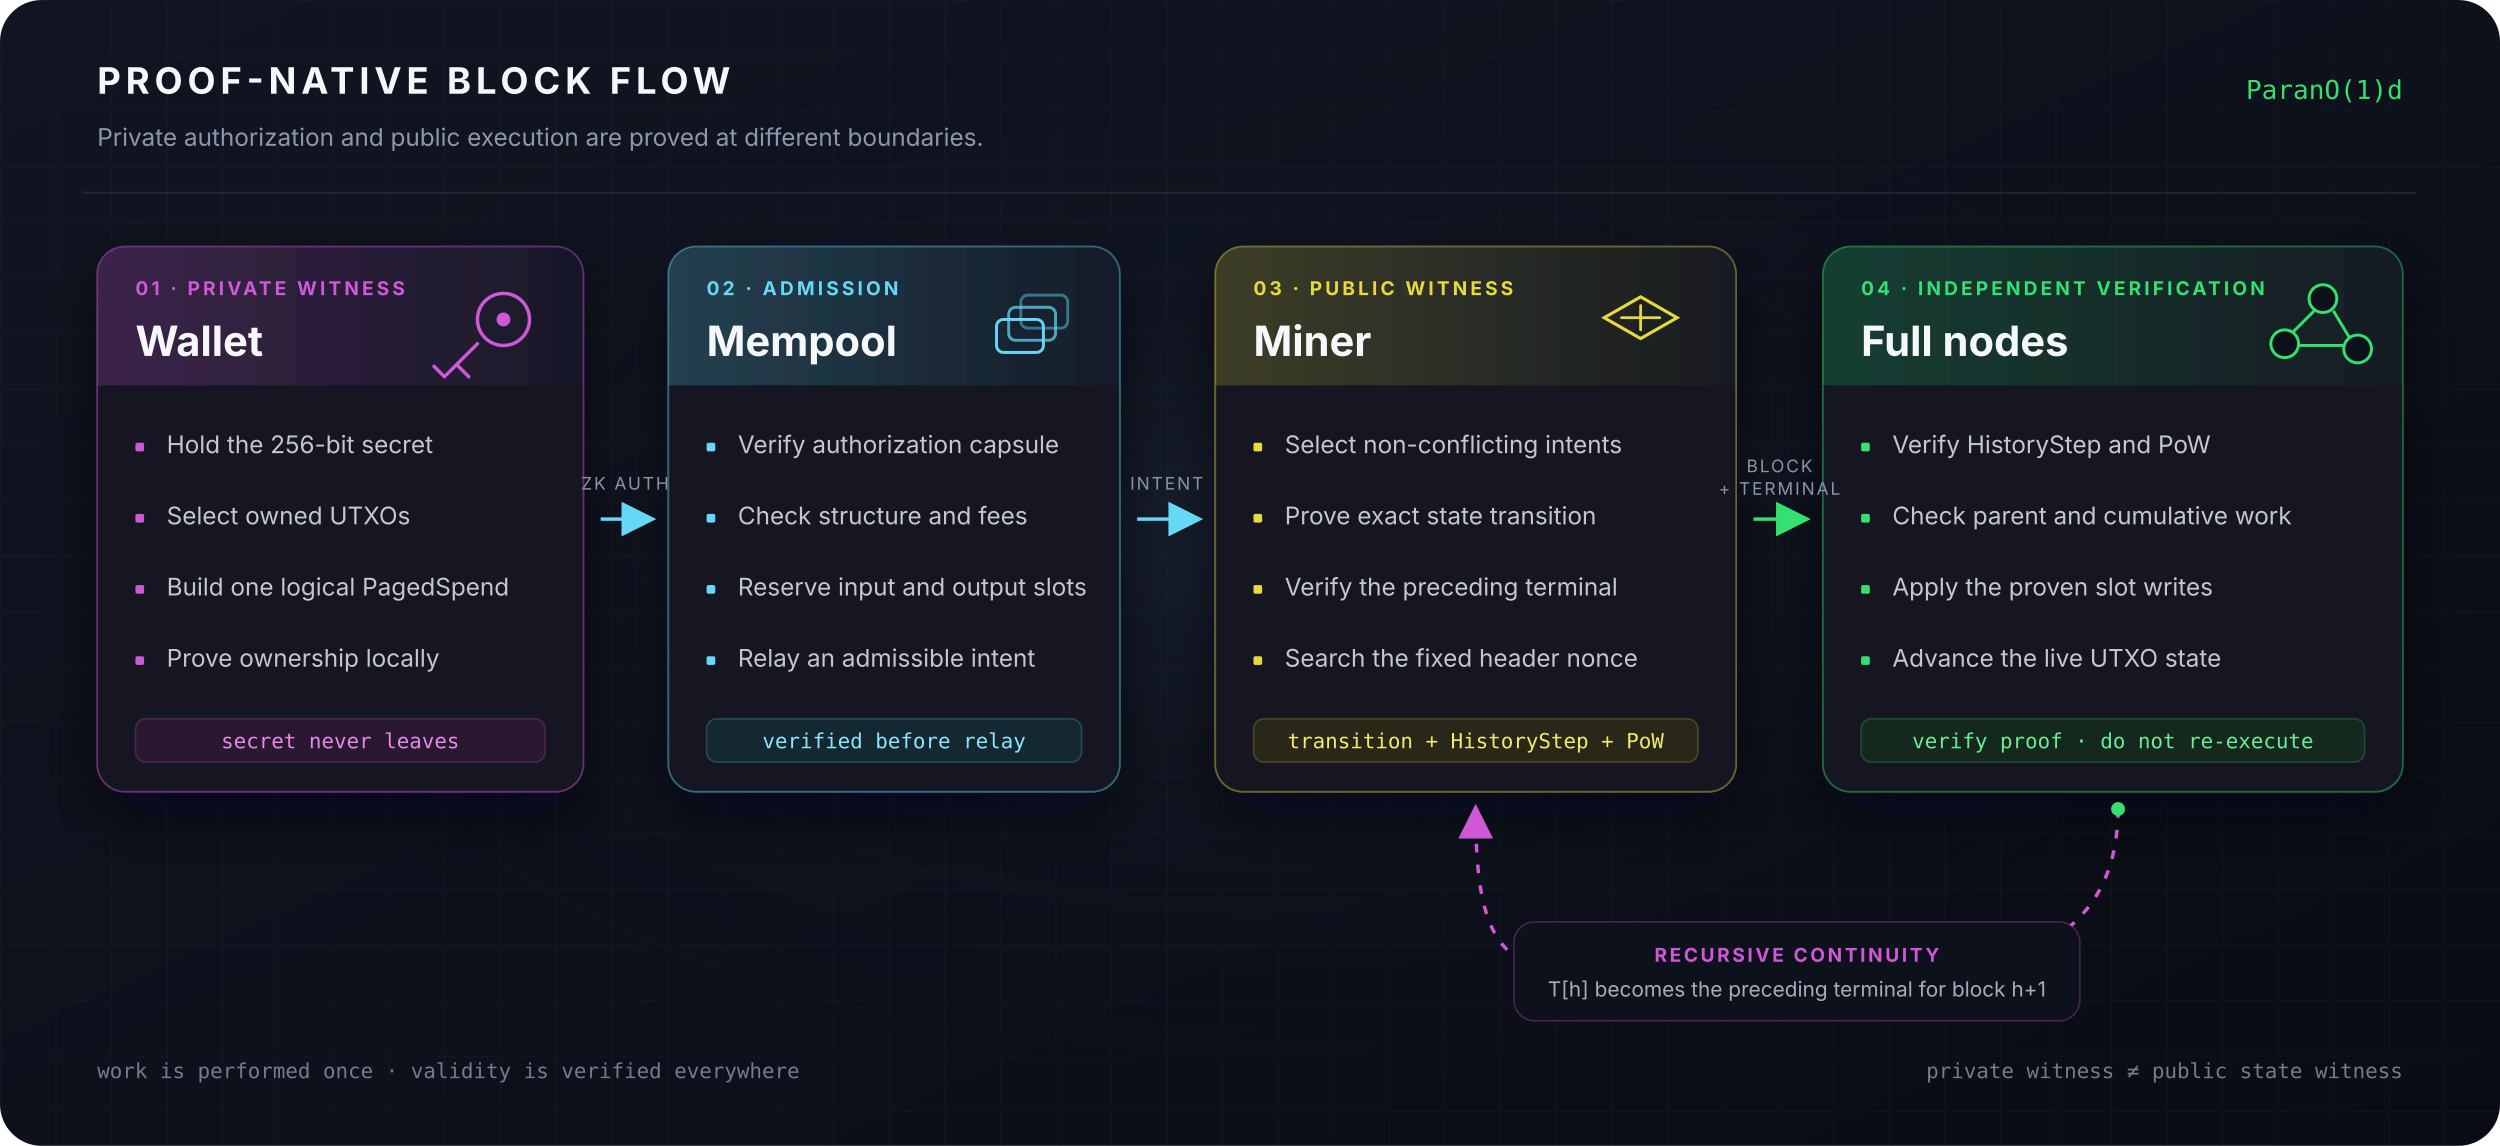
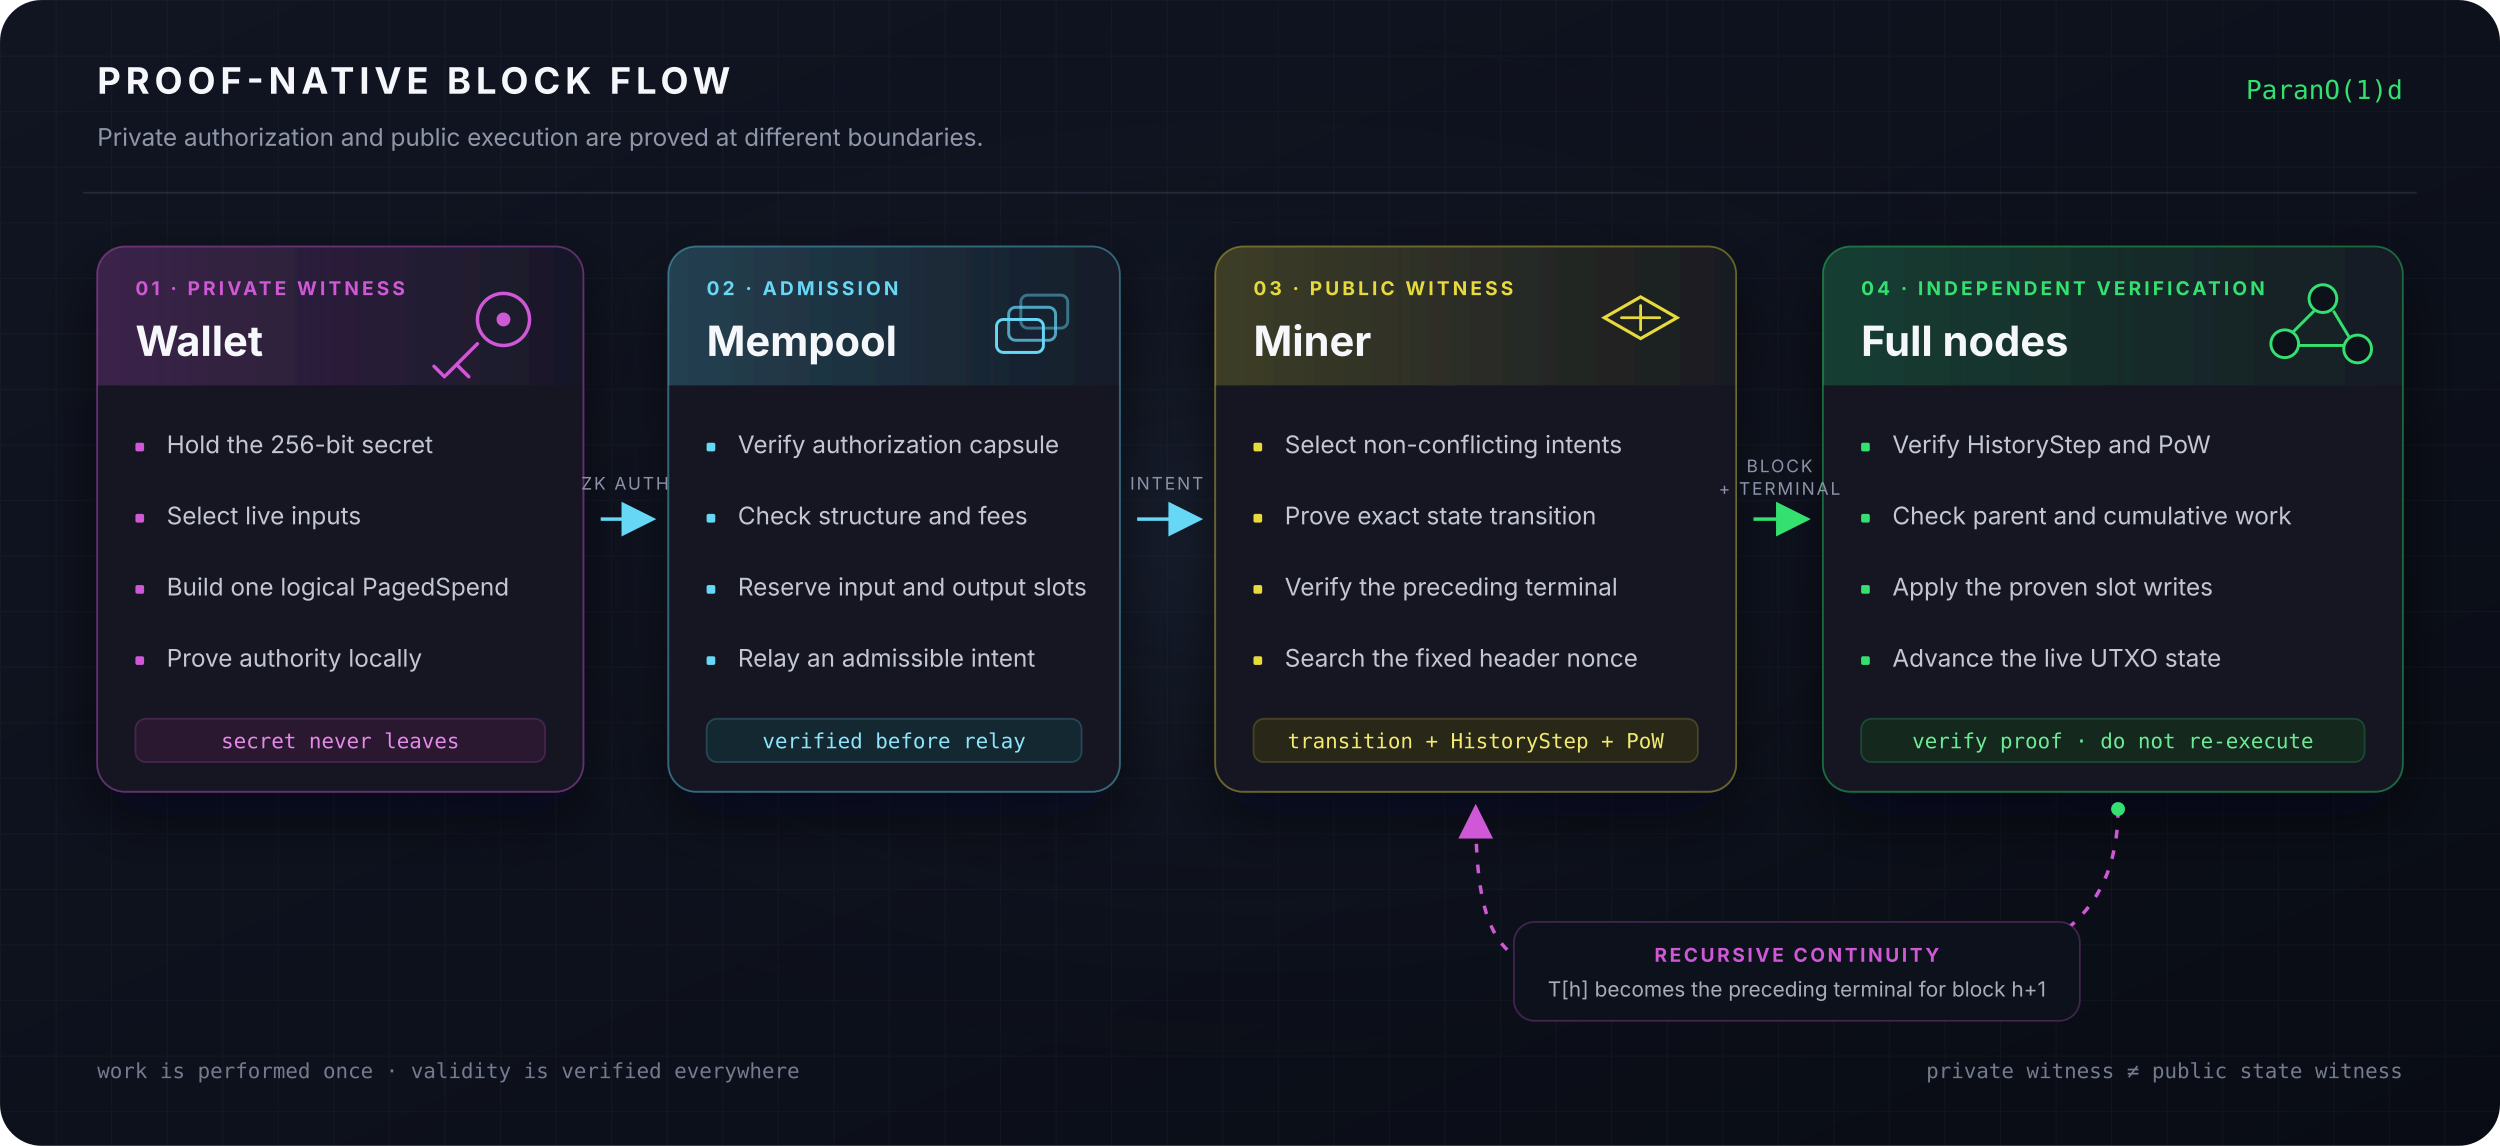
<svg xmlns="http://www.w3.org/2000/svg" viewBox="0 0 1440 660" role="img" aria-labelledby="title description">
  <defs>
    <linearGradient id="panel" x1="0" y1="0" x2="1" y2="1">
      <stop offset="0" stop-color="#111522" />
      <stop offset="0.52" stop-color="#0d111c" />
      <stop offset="1" stop-color="#090c14" />
    </linearGradient>
    <linearGradient id="walletHead" x1="0" y1="0" x2="1" y2="0">
      <stop offset="0" stop-color="#ce58d6" stop-opacity=".22" />
      <stop offset="1" stop-color="#ce58d6" stop-opacity=".03" />
    </linearGradient>
    <linearGradient id="poolHead" x1="0" y1="0" x2="1" y2="0">
      <stop offset="0" stop-color="#67d7f6" stop-opacity=".22" />
      <stop offset="1" stop-color="#67d7f6" stop-opacity=".03" />
    </linearGradient>
    <linearGradient id="minerHead" x1="0" y1="0" x2="1" y2="0">
      <stop offset="0" stop-color="#e7da3d" stop-opacity=".20" />
      <stop offset="1" stop-color="#e7da3d" stop-opacity=".03" />
    </linearGradient>
    <linearGradient id="nodeHead" x1="0" y1="0" x2="1" y2="0">
      <stop offset="0" stop-color="#34e06f" stop-opacity=".20" />
      <stop offset="1" stop-color="#34e06f" stop-opacity=".03" />
    </linearGradient>
    <radialGradient id="centerGlow">
      <stop offset="0" stop-color="#34415e" stop-opacity=".27" />
      <stop offset=".58" stop-color="#1a2032" stop-opacity=".10" />
      <stop offset="1" stop-color="#0a0c14" stop-opacity="0" />
    </radialGradient>
    <pattern id="grid" width="32" height="32" patternUnits="userSpaceOnUse">
      <path d="M32 0H0V32" fill="none" stroke="#9db2d4" stroke-opacity=".045" stroke-width="1" />
    </pattern>
    <filter id="shadow" x="-20%" y="-20%" width="140%" height="150%">
      <feDropShadow dx="0" dy="14" stdDeviation="18" flood-color="#02040a" flood-opacity=".58" />
    </filter>
    <filter id="softGlow" x="-100%" y="-100%" width="300%" height="300%">
      <feGaussianBlur stdDeviation="8" />
    </filter>
    <marker id="arrowCyan" markerWidth="10" markerHeight="10" refX="8" refY="5" orient="auto" markerUnits="strokeWidth">
      <path d="M0 0L10 5L0 10Z" fill="#67d7f6" />
    </marker>
    <marker id="arrowGreen" markerWidth="10" markerHeight="10" refX="8" refY="5" orient="auto" markerUnits="strokeWidth">
      <path d="M0 0L10 5L0 10Z" fill="#34e06f" />
    </marker>
    <marker id="arrowProof" markerWidth="10" markerHeight="10" refX="8" refY="5" orient="auto" markerUnits="strokeWidth">
      <path d="M0 0L10 5L0 10Z" fill="#ce58d6" />
    </marker>
  </defs>
  <rect width="1440" height="660" rx="24" fill="url(#panel)" />
  <rect width="1440" height="660" rx="24" fill="url(#grid)" />
  <ellipse cx="720" cy="315" rx="620" ry="330" fill="url(#centerGlow)" />
  <path d="M48 111H1392" stroke="#d6e0ff" stroke-opacity=".11" />
  <g font-family="Inter, ui-sans-serif, system-ui, sans-serif">
    <text x="56" y="54" fill="#f6f7fa" font-size="21" font-weight="650" letter-spacing="2.8">PROOF-NATIVE BLOCK FLOW</text>
    <text x="56" y="84" fill="#9096aa" font-size="14">
      Private authorization and public execution are proved at different boundaries.
    </text>
    <text x="1384" y="57" fill="#34e06f" font-size="15" text-anchor="end" font-family="ui-monospace, SFMono-Regular, Menlo, monospace">
      ParanO(1)d
    </text>
    <rect x="70" y="152" width="252" height="288" rx="20" fill="#ce58d6" fill-opacity=".06" filter="url(#softGlow)" />
    <rect x="397" y="152" width="236" height="288" rx="20" fill="#67d7f6" fill-opacity=".06" filter="url(#softGlow)" />
    <rect x="713" y="152" width="274" height="288" rx="20" fill="#e7da3d" fill-opacity=".05" filter="url(#softGlow)" />
    <rect x="1063" y="152" width="308" height="288" rx="20" fill="#34e06f" fill-opacity=".06" filter="url(#softGlow)" />
    <g filter="url(#shadow)">
      <rect x="56" y="142" width="280" height="314" rx="16" fill="#121622" stroke="#ce58d6" stroke-opacity=".40" />
      <path d="M72 142H320A16 16 0 0 1 336 158V222H56V158A16 16 0 0 1 72 142Z" fill="url(#walletHead)" />
    </g>
    <text x="78" y="170" fill="#ce58d6" font-size="11" font-weight="700" letter-spacing="1.8">01 · PRIVATE WITNESS</text>
    <text x="78" y="205" fill="#f6f7fa" font-size="24" font-weight="650">Wallet</text>
    <circle cx="290" cy="184" r="15" fill="none" stroke="#ce58d6" stroke-width="2" />
    <circle cx="290" cy="184" r="4" fill="#ce58d6" />
    <path d="M275 198L257 216M263 210L270 217M256 217L250 211" fill="none" stroke="#ce58d6" stroke-linecap="round" stroke-width="2" />
    <g fill="#c3c6d3" font-size="14">
      <rect x="78" y="255" width="5" height="5" rx="1" fill="#ce58d6" />
      <text x="96" y="261">Hold the 256-bit secret</text>
      <rect x="78" y="296" width="5" height="5" rx="1" fill="#ce58d6" />
-       <text x="96" y="302">Select owned UTXOs</text>
+       <text x="96" y="302">Select live inputs</text>
      <rect x="78" y="337" width="5" height="5" rx="1" fill="#ce58d6" />
      <text x="96" y="343">Build one logical PagedSpend</text>
      <rect x="78" y="378" width="5" height="5" rx="1" fill="#ce58d6" />
-       <text x="96" y="384">Prove ownership locally</text>
+       <text x="96" y="384">Prove authority locally</text>
    </g>
    <rect x="78" y="414" width="236" height="25" rx="6" fill="#29182f" stroke="#ce58d6" stroke-opacity=".22" />
    <text x="196" y="431" fill="#e488e9" font-size="12" text-anchor="middle" font-family="ui-monospace, SFMono-Regular, Menlo, monospace">
      secret never leaves
    </text>
    <g filter="url(#shadow)">
      <rect x="385" y="142" width="260" height="314" rx="16" fill="#121622" stroke="#67d7f6" stroke-opacity=".40" />
      <path d="M401 142H629A16 16 0 0 1 645 158V222H385V158A16 16 0 0 1 401 142Z" fill="url(#poolHead)" />
    </g>
    <text x="407" y="170" fill="#67d7f6" font-size="11" font-weight="700" letter-spacing="1.8">02 · ADMISSION</text>
    <text x="407" y="205" fill="#f6f7fa" font-size="24" font-weight="650">Mempool</text>
    <g fill="none" stroke="#67d7f6" stroke-width="1.7">
      <rect x="588" y="170" width="27" height="19" rx="4" opacity=".45" />
      <rect x="581" y="177" width="27" height="19" rx="4" opacity=".72" />
      <rect x="574" y="184" width="27" height="19" rx="4" />
    </g>
    <g fill="#c3c6d3" font-size="14">
      <rect x="407" y="255" width="5" height="5" rx="1" fill="#67d7f6" />
      <text x="425" y="261">Verify authorization capsule</text>
      <rect x="407" y="296" width="5" height="5" rx="1" fill="#67d7f6" />
      <text x="425" y="302">Check structure and fees</text>
      <rect x="407" y="337" width="5" height="5" rx="1" fill="#67d7f6" />
      <text x="425" y="343">Reserve input and output slots</text>
      <rect x="407" y="378" width="5" height="5" rx="1" fill="#67d7f6" />
      <text x="425" y="384">Relay an admissible intent</text>
    </g>
    <rect x="407" y="414" width="216" height="25" rx="6" fill="#142832" stroke="#67d7f6" stroke-opacity=".22" />
    <text x="515" y="431" fill="#8ce5fb" font-size="12" text-anchor="middle" font-family="ui-monospace, SFMono-Regular, Menlo, monospace">
      verified before relay
    </text>
    <g filter="url(#shadow)">
      <rect x="700" y="142" width="300" height="314" rx="16" fill="#121622" stroke="#e7da3d" stroke-opacity=".38" />
      <path d="M716 142H984A16 16 0 0 1 1000 158V222H700V158A16 16 0 0 1 716 142Z" fill="url(#minerHead)" />
    </g>
    <text x="722" y="170" fill="#e7da3d" font-size="11" font-weight="700" letter-spacing="1.8">03 · PUBLIC WITNESS</text>
    <text x="722" y="205" fill="#f6f7fa" font-size="24" font-weight="650">Miner</text>
    <path d="M945 171L966 183L945 195L924 183Z" fill="none" stroke="#e7da3d" stroke-width="1.8" />
    <path d="M934 183H956M945 176V190" stroke="#e7da3d" stroke-linecap="round" stroke-width="1.6" />
    <g fill="#c3c6d3" font-size="14">
      <rect x="722" y="255" width="5" height="5" rx="1" fill="#e7da3d" />
      <text x="740" y="261">Select non-conflicting intents</text>
      <rect x="722" y="296" width="5" height="5" rx="1" fill="#e7da3d" />
      <text x="740" y="302">Prove exact state transition</text>
      <rect x="722" y="337" width="5" height="5" rx="1" fill="#e7da3d" />
      <text x="740" y="343">Verify the preceding terminal</text>
      <rect x="722" y="378" width="5" height="5" rx="1" fill="#e7da3d" />
      <text x="740" y="384">Search the fixed header nonce</text>
    </g>
    <rect x="722" y="414" width="256" height="25" rx="6" fill="#292818" stroke="#e7da3d" stroke-opacity=".20" />
    <text x="850" y="431" fill="#f1e970" font-size="12" text-anchor="middle" font-family="ui-monospace, SFMono-Regular, Menlo, monospace">
      transition + HistoryStep + PoW
    </text>
    <g filter="url(#shadow)">
      <rect x="1050" y="142" width="334" height="314" rx="16" fill="#121622" stroke="#34e06f" stroke-opacity=".40" />
      <path d="M1066 142H1368A16 16 0 0 1 1384 158V222H1050V158A16 16 0 0 1 1066 142Z" fill="url(#nodeHead)" />
    </g>
    <text x="1072" y="170" fill="#34e06f" font-size="11" font-weight="700" letter-spacing="1.8">04 · INDEPENDENT VERIFICATION</text>
    <text x="1072" y="205" fill="#f6f7fa" font-size="24" font-weight="650">Full nodes</text>
    <g fill="#0d111a" stroke="#34e06f" stroke-width="1.7">
      <circle cx="1338" cy="172" r="8" />
      <circle cx="1316" cy="198" r="8" />
      <circle cx="1358" cy="201" r="8" />
      <path d="M1333 179L1321 191M1344 179L1353 194M1324 199H1350" fill="none" />
    </g>
    <g fill="#c3c6d3" font-size="14">
      <rect x="1072" y="255" width="5" height="5" rx="1" fill="#34e06f" />
      <text x="1090" y="261">Verify HistoryStep and PoW</text>
      <rect x="1072" y="296" width="5" height="5" rx="1" fill="#34e06f" />
      <text x="1090" y="302">Check parent and cumulative work</text>
      <rect x="1072" y="337" width="5" height="5" rx="1" fill="#34e06f" />
      <text x="1090" y="343">Apply the proven slot writes</text>
      <rect x="1072" y="378" width="5" height="5" rx="1" fill="#34e06f" />
      <text x="1090" y="384">Advance the live UTXO state</text>
    </g>
    <rect x="1072" y="414" width="290" height="25" rx="6" fill="#14281d" stroke="#34e06f" stroke-opacity=".22" />
    <text x="1217" y="431" fill="#6ceb96" font-size="12" text-anchor="middle" font-family="ui-monospace, SFMono-Regular, Menlo, monospace">
      verify proof · do not re-execute
    </text>
    <path d="M346 299H374" stroke="#67d7f6" stroke-width="2" marker-end="url(#arrowCyan)" />
    <text x="360" y="282" fill="#8c93a8" font-size="10" text-anchor="middle" letter-spacing="1.1">ZK AUTH</text>
    <path d="M655 299H689" stroke="#67d7f6" stroke-width="2" marker-end="url(#arrowCyan)" />
    <text x="672" y="282" fill="#8c93a8" font-size="10" text-anchor="middle" letter-spacing="1.1">INTENT</text>
    <path d="M1010 299H1039" stroke="#34e06f" stroke-width="2" marker-end="url(#arrowGreen)" />
    <text x="1025" y="272" fill="#8c93a8" font-size="10" text-anchor="middle" letter-spacing="1.1">BLOCK</text>
    <text x="1025" y="285" fill="#8c93a8" font-size="10" text-anchor="middle" letter-spacing="1.1">+ TERMINAL</text>
    <path d="M1220 466C1220 531 1174 559 1104 559H906C862 559 850 535 850 467" fill="none" stroke="#ce58d6" stroke-width="2" stroke-dasharray="5 7" marker-end="url(#arrowProof)" />
    <circle cx="1220" cy="466" r="4" fill="#34e06f" />
    <rect x="872" y="531" width="326" height="57" rx="12" fill="#0d111c" stroke="#ce58d6" stroke-opacity=".28" />
    <text x="1035" y="554" fill="#ce58d6" font-size="11" text-anchor="middle" font-weight="700" letter-spacing="1.5">RECURSIVE CONTINUITY</text>
    <text x="1035" y="574" fill="#a7abba" font-size="12" text-anchor="middle">
      T[h] becomes the preceding terminal for block h+1
    </text>
    <text x="56" y="621" fill="#747b90" font-size="12" font-family="ui-monospace, SFMono-Regular, Menlo, monospace">
      work is performed once · validity is verified everywhere
    </text>
    <text x="1384" y="621" fill="#747b90" font-size="12" text-anchor="end" font-family="ui-monospace, SFMono-Regular, Menlo, monospace">
      private witness ≠ public state witness
    </text>
  </g>
</svg>
